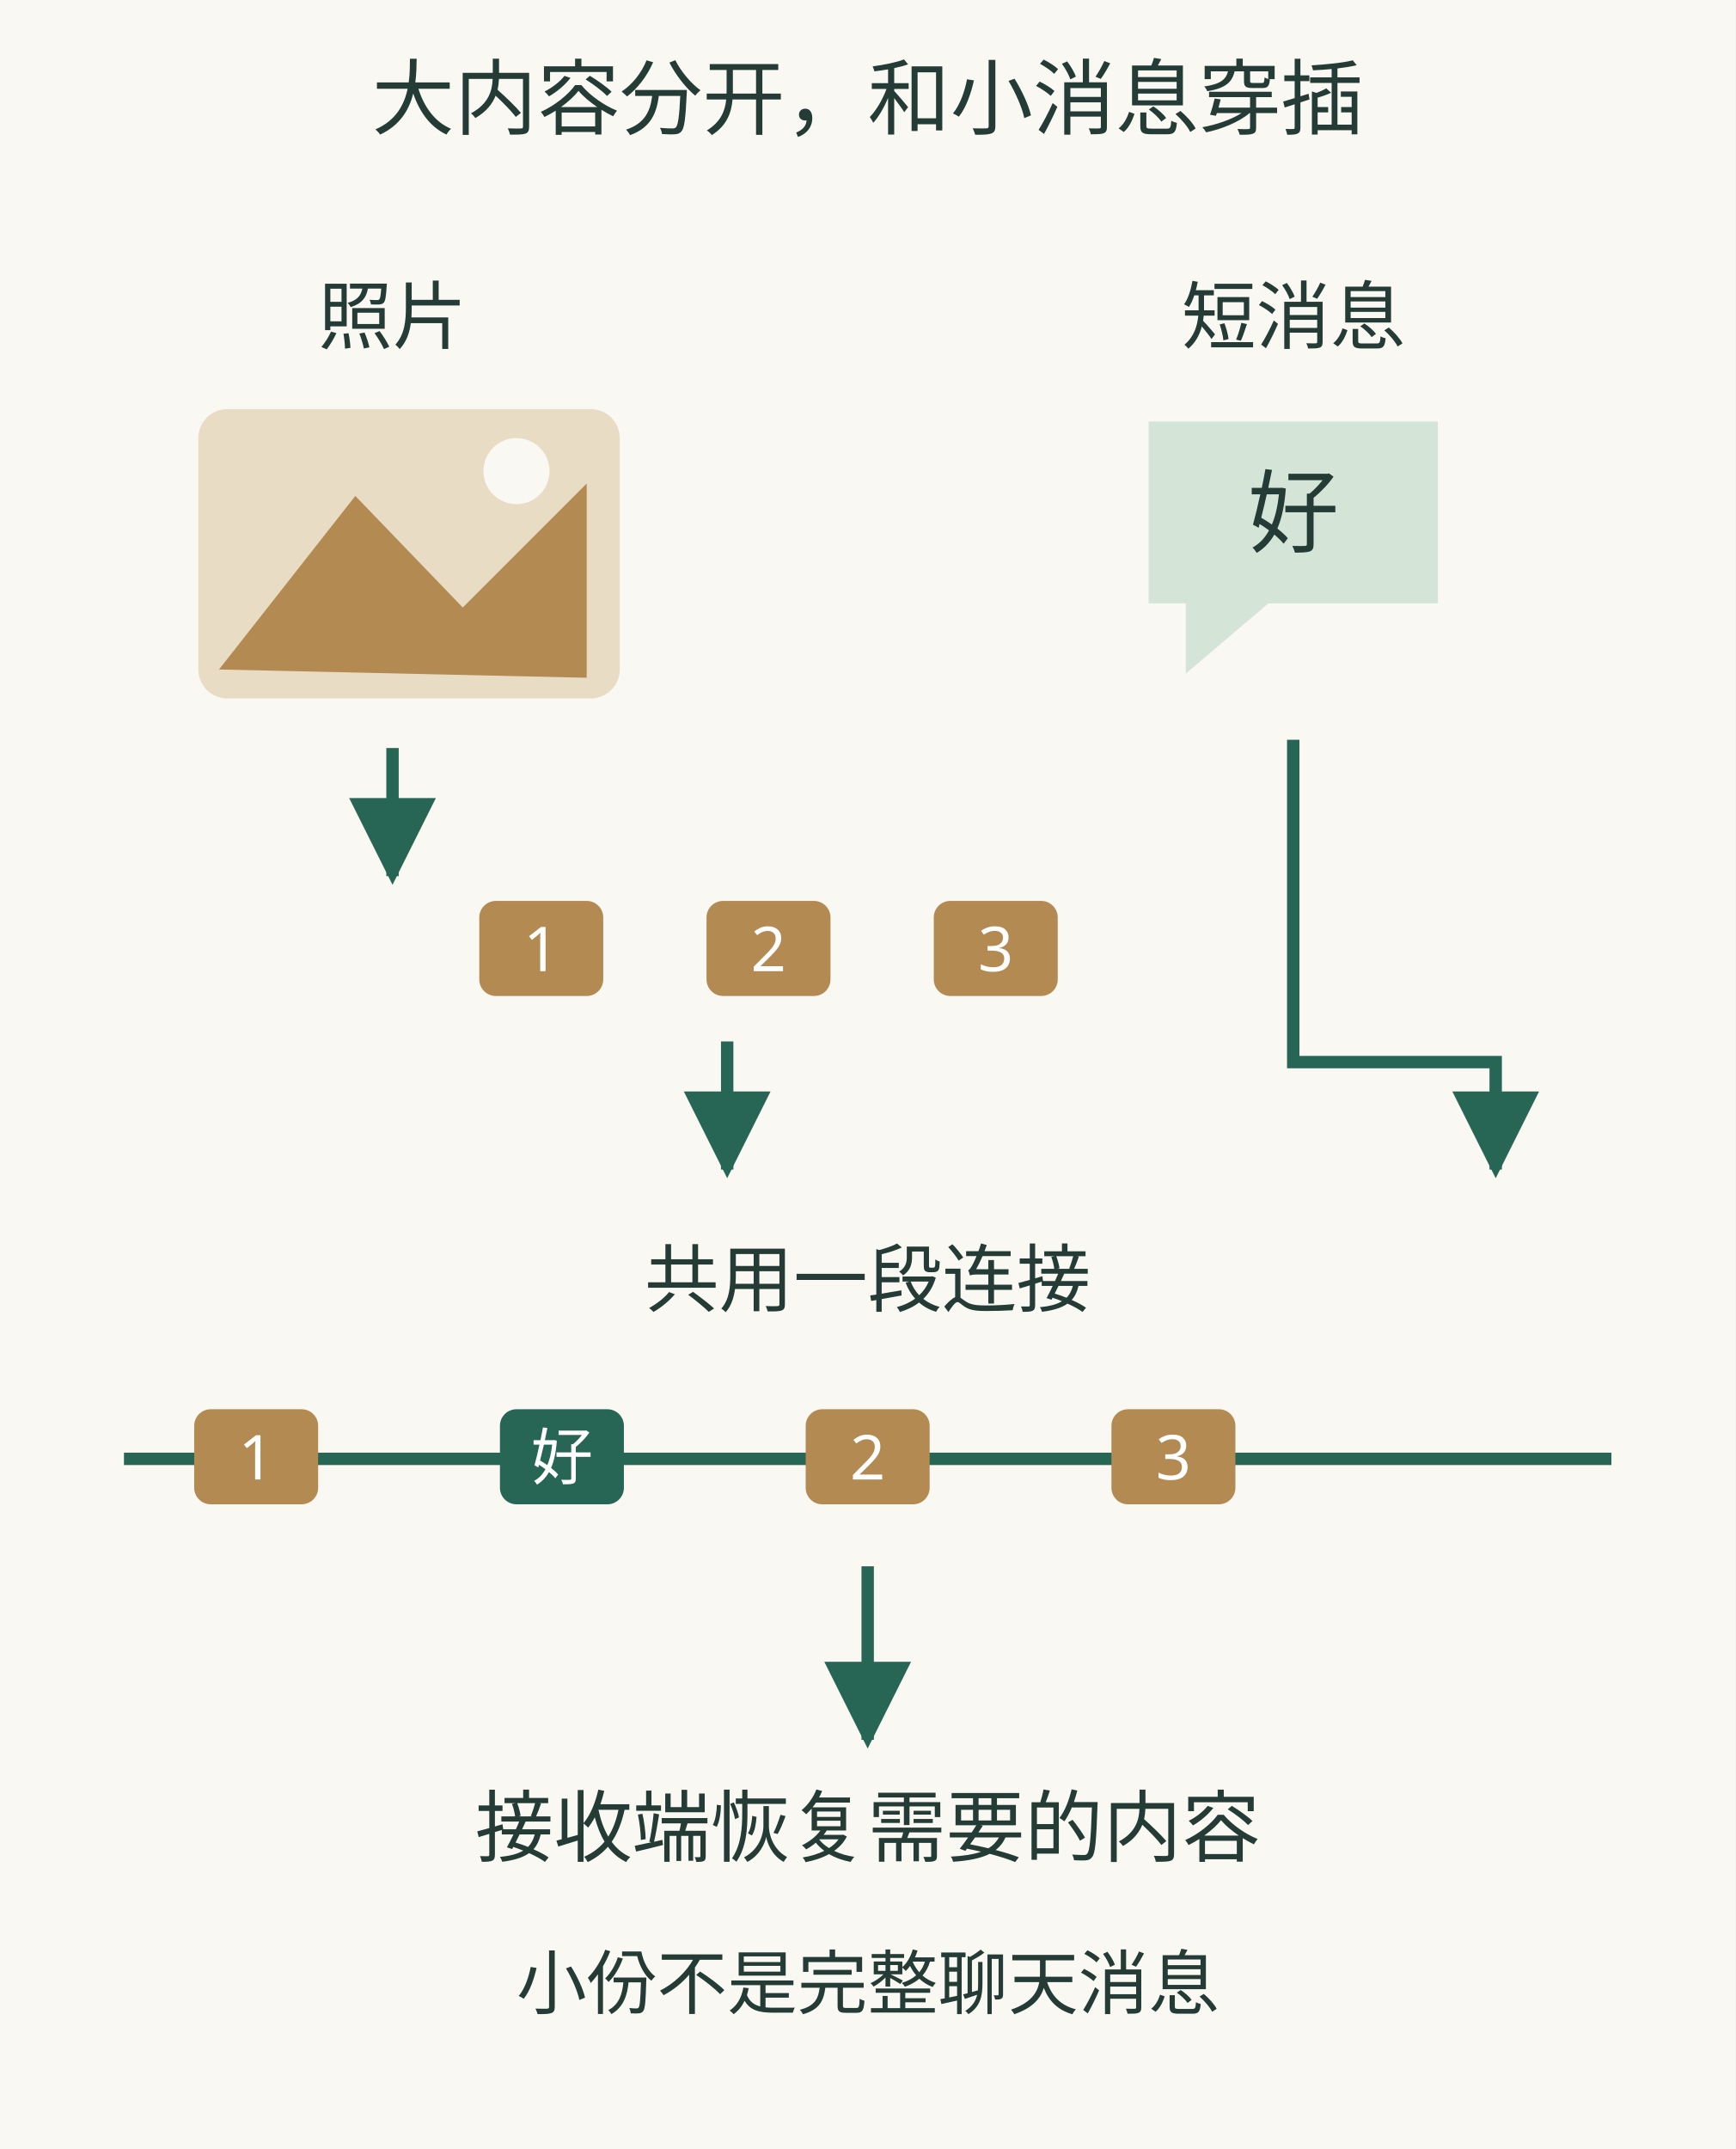
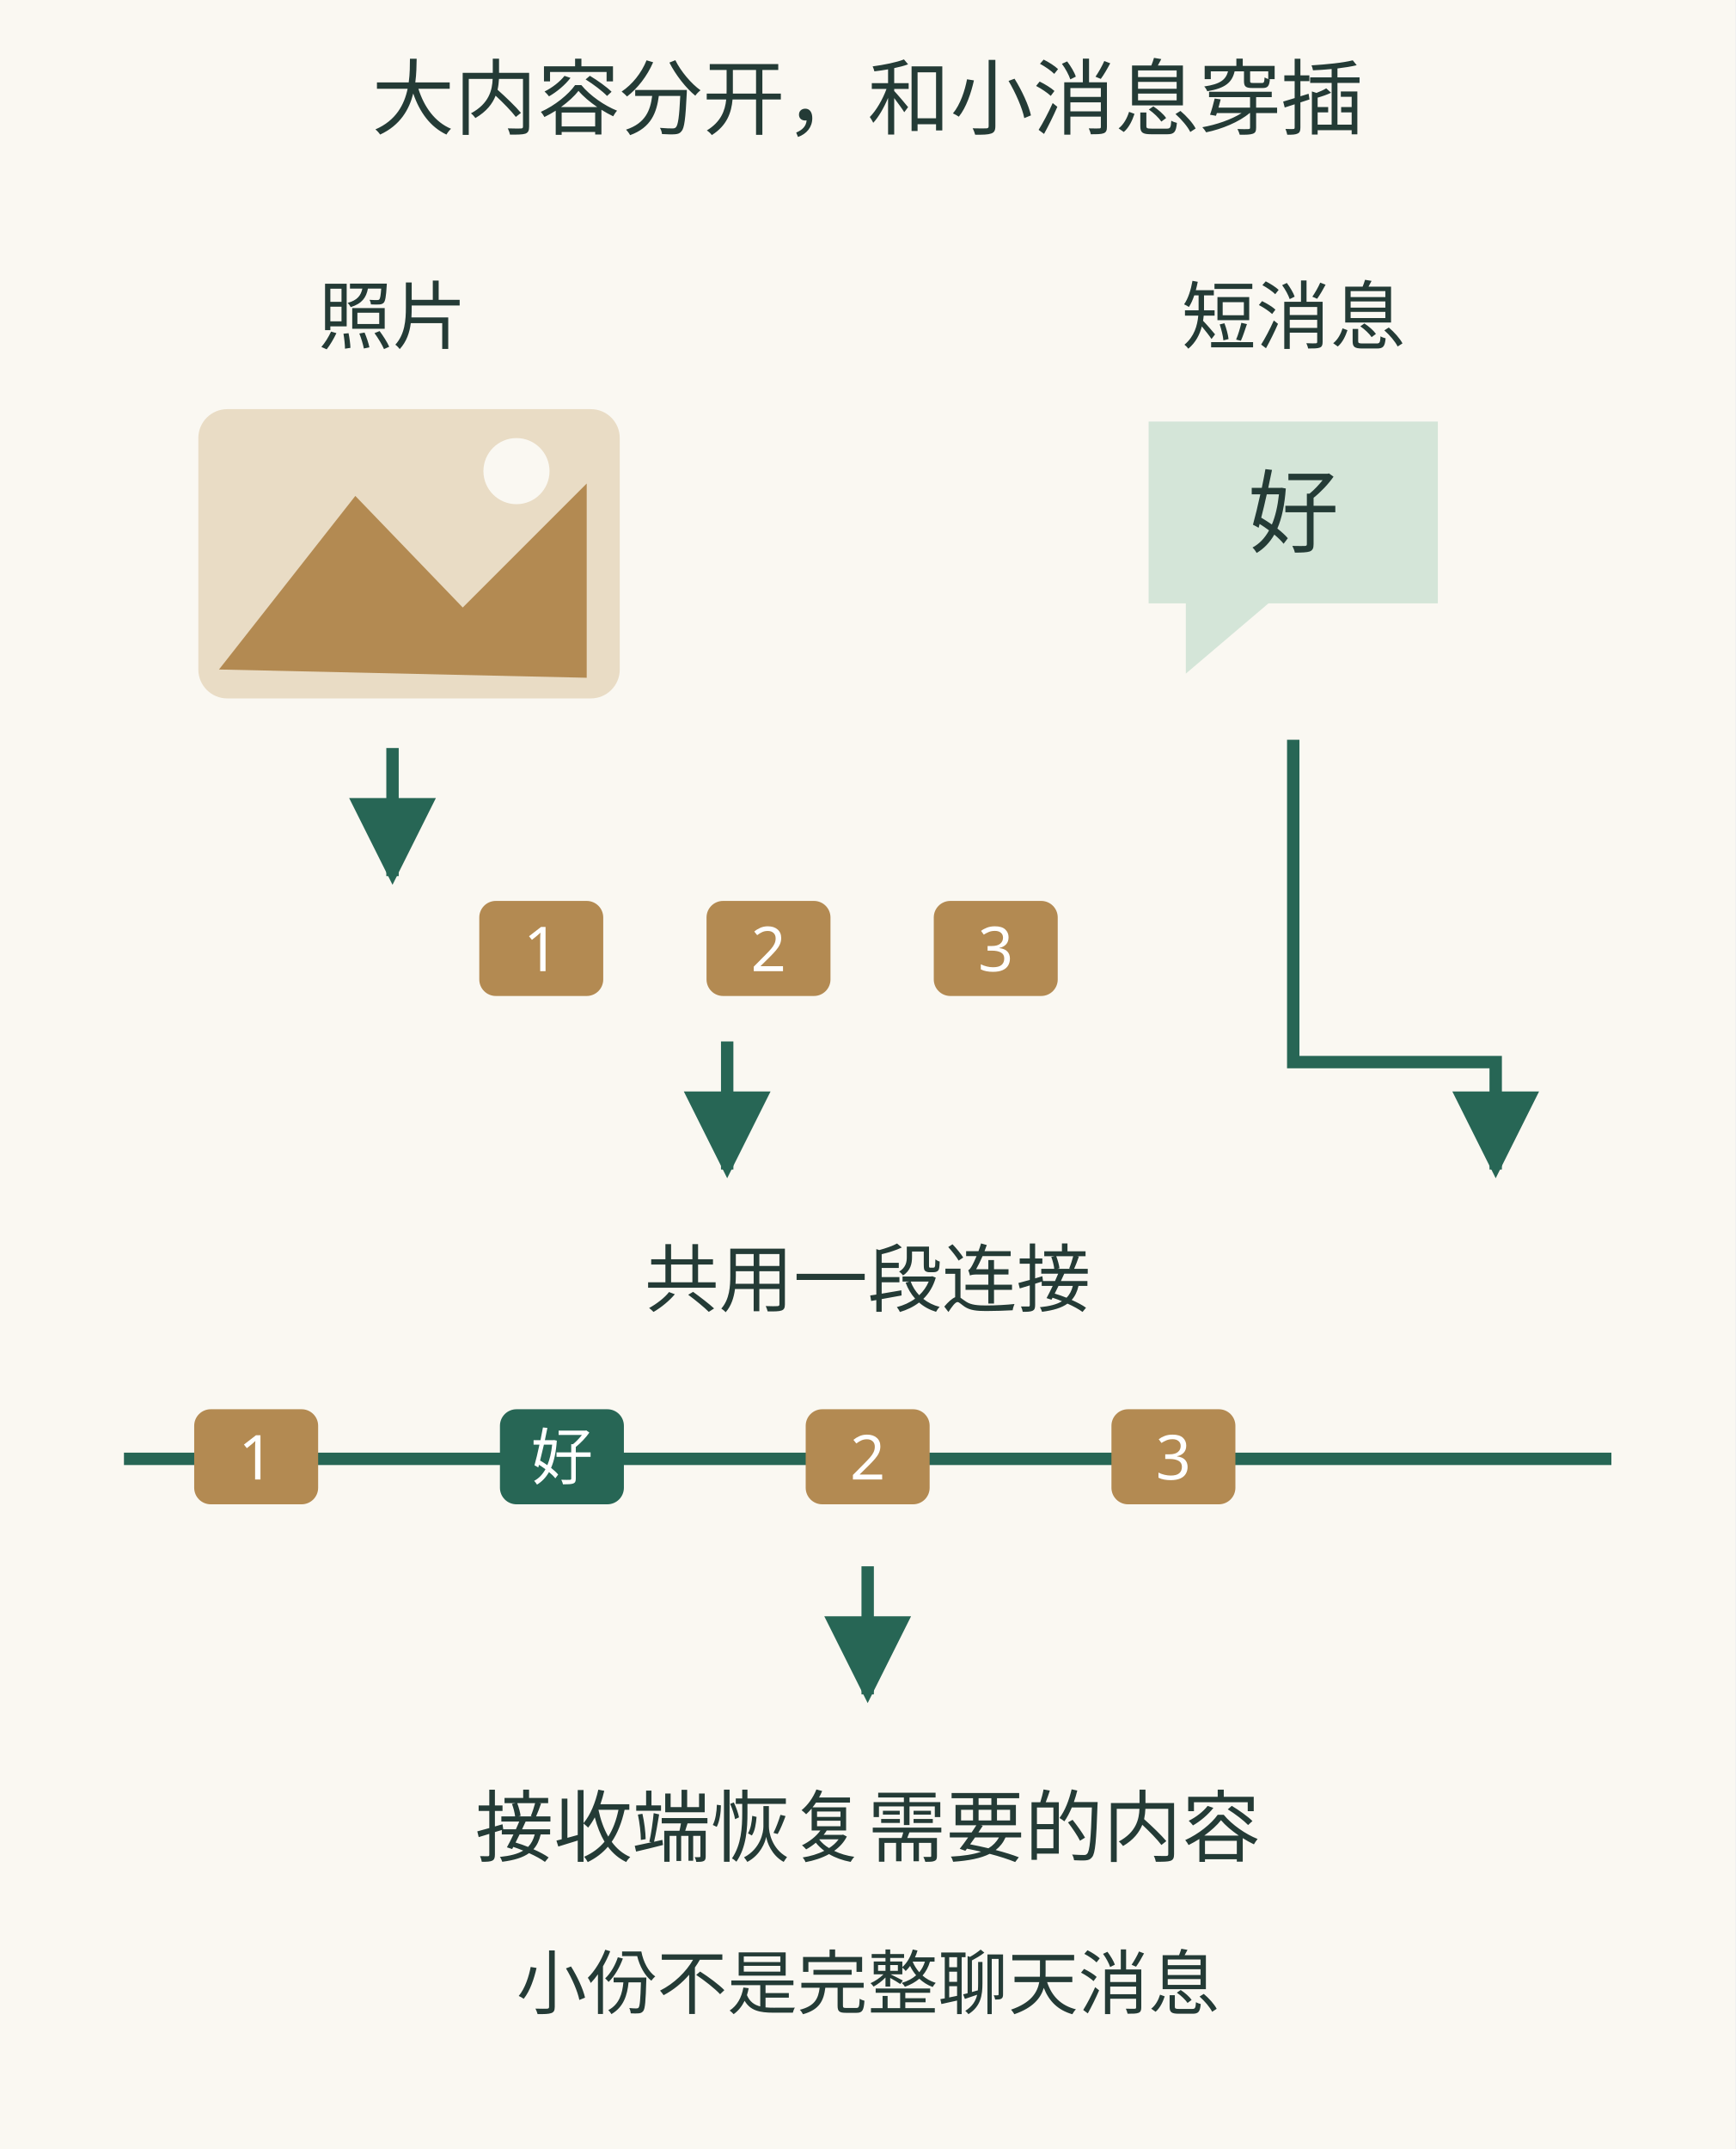
<svg xmlns="http://www.w3.org/2000/svg" width="420" height="520" viewBox="0 0 420 520">
  <defs>
    <marker id="a" viewBox="0 0 10 10" refX="9" refY="5" markerWidth="7" markerHeight="7" orient="auto-start-reverse">
      <path d="M0 0L10 5L0 10" fill="#276655" />
    </marker>
  </defs>
  <rect width="420" height="520" fill="#faf8f2" />
  <g font-family="PingFang SC,Microsoft YaHei,sans-serif" font-size="18" fill="#243b36">
    <text x="210" y="31" text-anchor="middle" font-size="20" fill="#243b36">大内容分开，和小消息穿插</text>
    <text x="95" y="83" text-anchor="middle" font-size="18" fill="#243b36">照片</text>
    <text x="313" y="83" text-anchor="middle" font-size="18" fill="#243b36">短消息</text>
    <rect x="48" y="99" width="102" height="70" rx="7" fill="#e9dcc5" />
    <path d="M53 162L86 120L112 147L142 117V164Z" fill="#b38a52" />
    <circle cx="125" cy="114" r="8" fill="#faf8f2" />
    <path d="M278 102H348V146H307L287 163V146H278Z" fill="#d4e5d8" />
    <text x="313" y="132" text-anchor="middle" font-size="22" fill="#243b36">好</text>
    <path d="M95 181V212" fill="none" stroke="#276655" stroke-width="3" marker-end="url(#a)" />
    <path d="M313 179V257H362V283" fill="none" stroke="#276655" stroke-width="3" marker-end="url(#a)" />
    <rect x="116" y="218" width="30" height="23" rx="4" fill="#b38a52" />
    <text x="131" y="235" text-anchor="middle" font-size="15" fill="#fff">1</text>
    <rect x="171" y="218" width="30" height="23" rx="4" fill="#b38a52" />
    <text x="186" y="235" text-anchor="middle" font-size="15" fill="#fff">2</text>
    <rect x="226" y="218" width="30" height="23" rx="4" fill="#b38a52" />
    <text x="241" y="235" text-anchor="middle" font-size="15" fill="#fff">3</text>
    <path d="M176 252V283" fill="none" stroke="#276655" stroke-width="3" marker-end="url(#a)" />
    <text x="210" y="316" text-anchor="middle" font-size="18" fill="#243b36">共用一段连接</text>
    <path d="M30 353H390" fill="none" stroke="#276655" stroke-width="3" />
    <rect x="47" y="341" width="30" height="23" rx="4" fill="#b38a52" />
    <text x="62" y="358" text-anchor="middle" font-size="15" fill="#fff">1</text>
    <rect x="121" y="341" width="30" height="23" rx="4" fill="#276655" />
    <text x="136" y="358" text-anchor="middle" font-size="15" fill="#fff">好</text>
    <rect x="195" y="341" width="30" height="23" rx="4" fill="#b38a52" />
    <text x="210" y="358" text-anchor="middle" font-size="15" fill="#fff">2</text>
    <rect x="269" y="341" width="30" height="23" rx="4" fill="#b38a52" />
    <text x="284" y="358" text-anchor="middle" font-size="15" fill="#fff">3</text>
-     <path d="M210 379V421" fill="none" stroke="#276655" stroke-width="3" marker-end="url(#a)" />
+     <path d="M210 379V410" fill="none" stroke="#276655" stroke-width="3" marker-end="url(#a)" />
    <text x="210" y="449" text-anchor="middle" font-size="19" fill="#243b36">接收端恢复需要的内容</text>
    <text x="210" y="486" text-anchor="middle" font-size="17" fill="#243b36">小份不是完整聊天消息</text>
  </g>
</svg>
